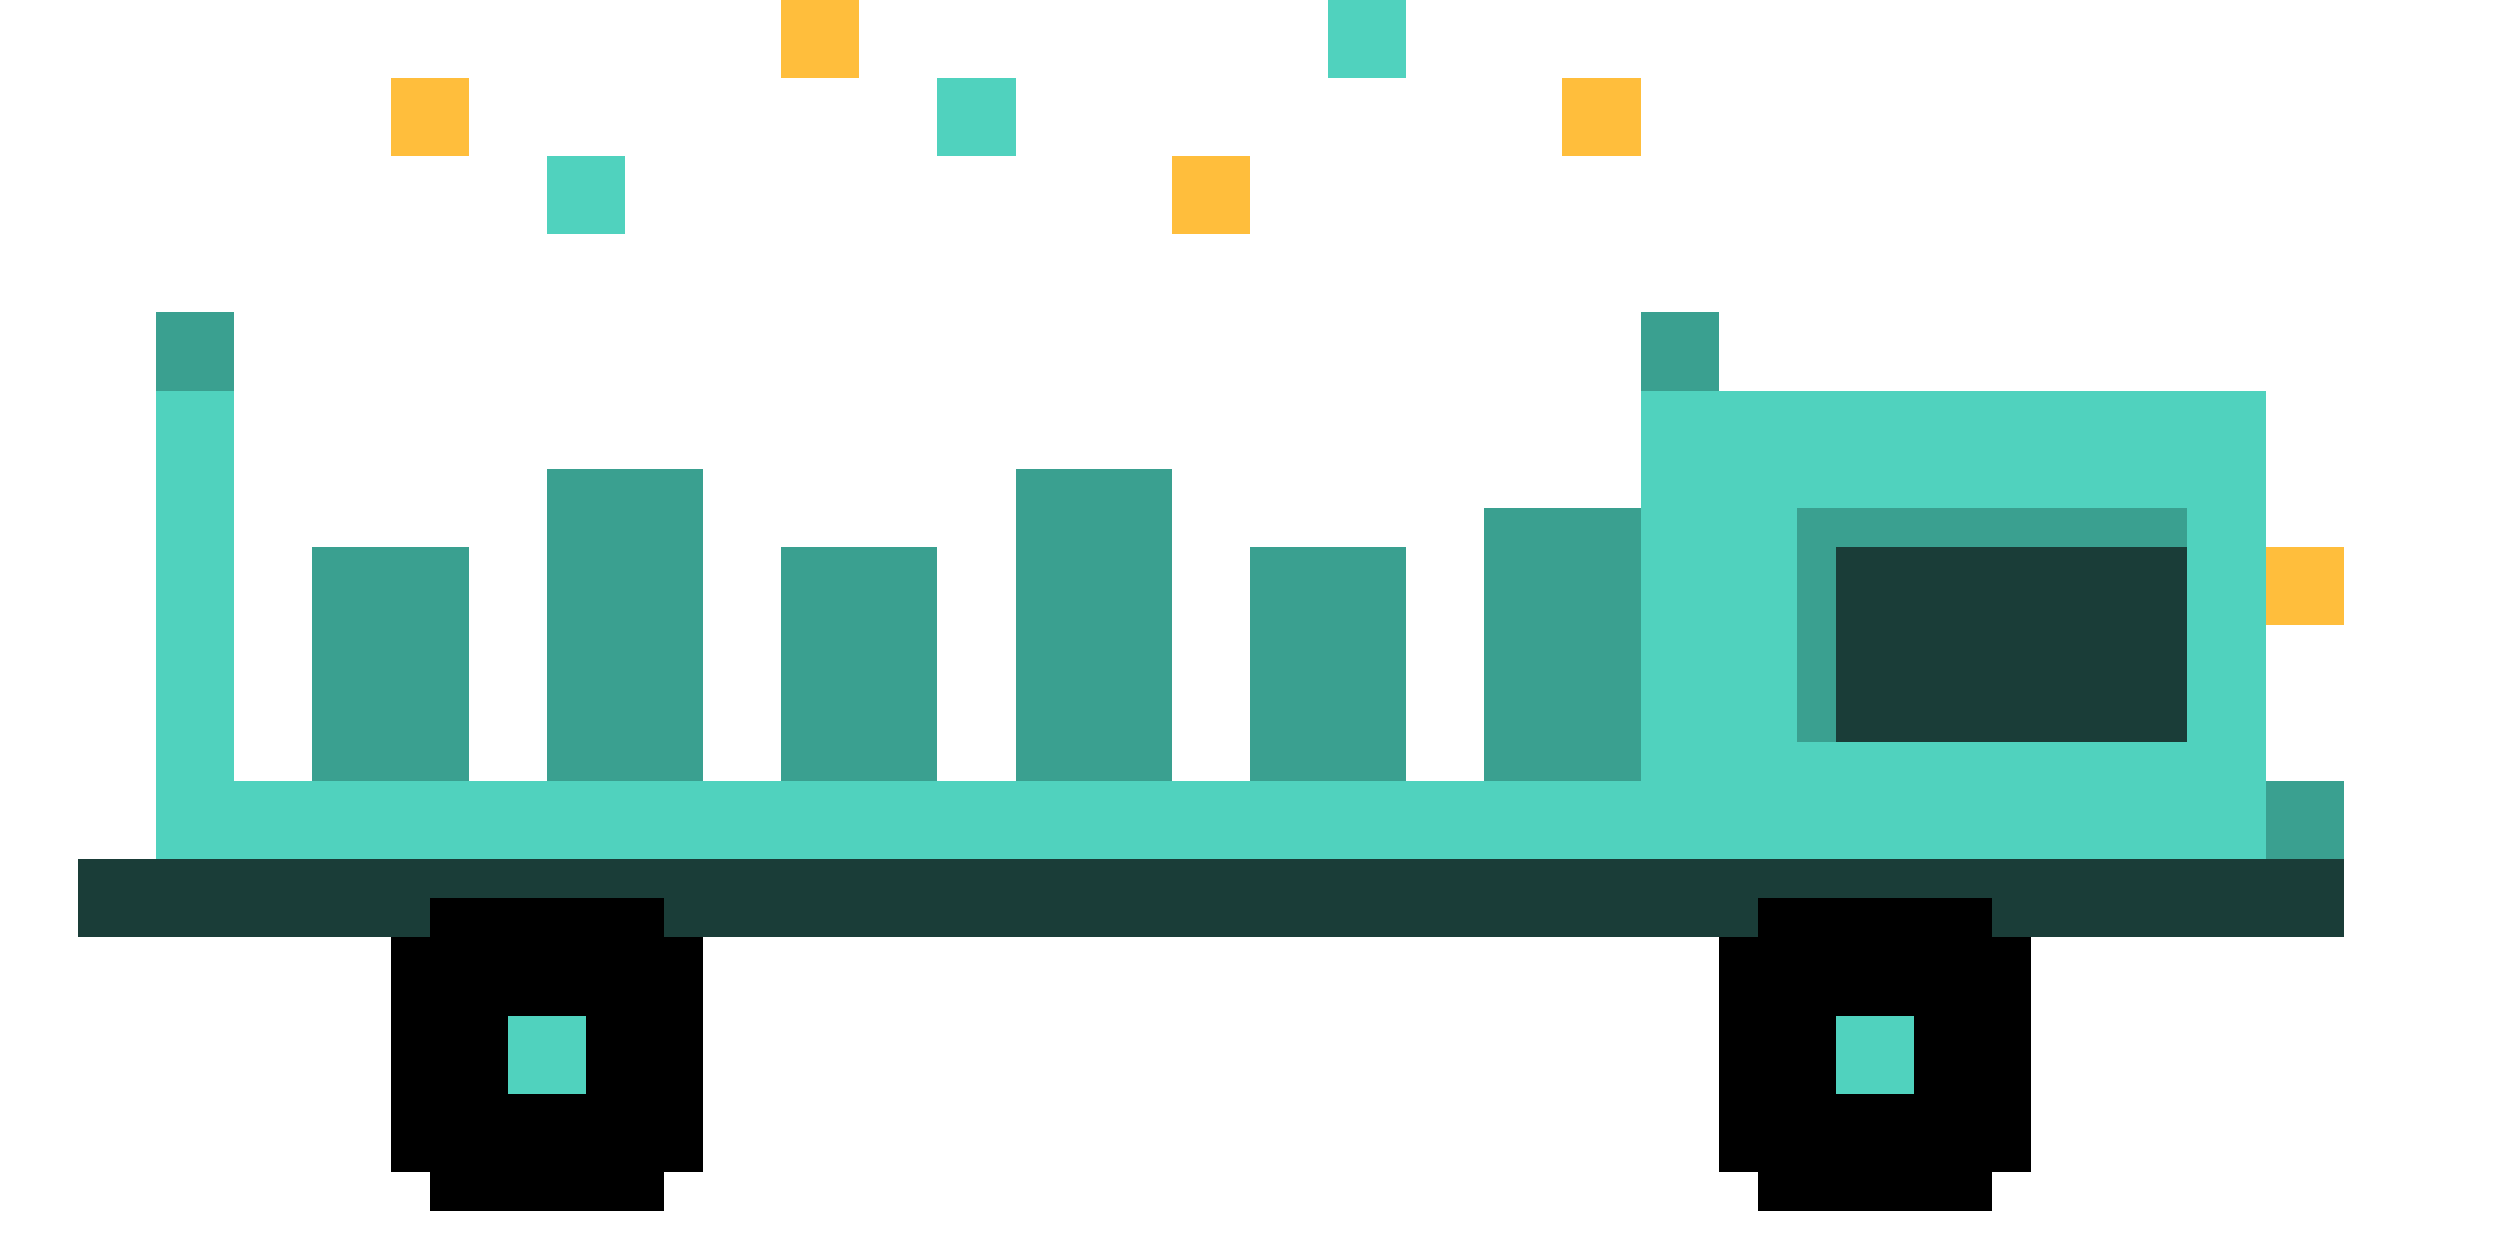
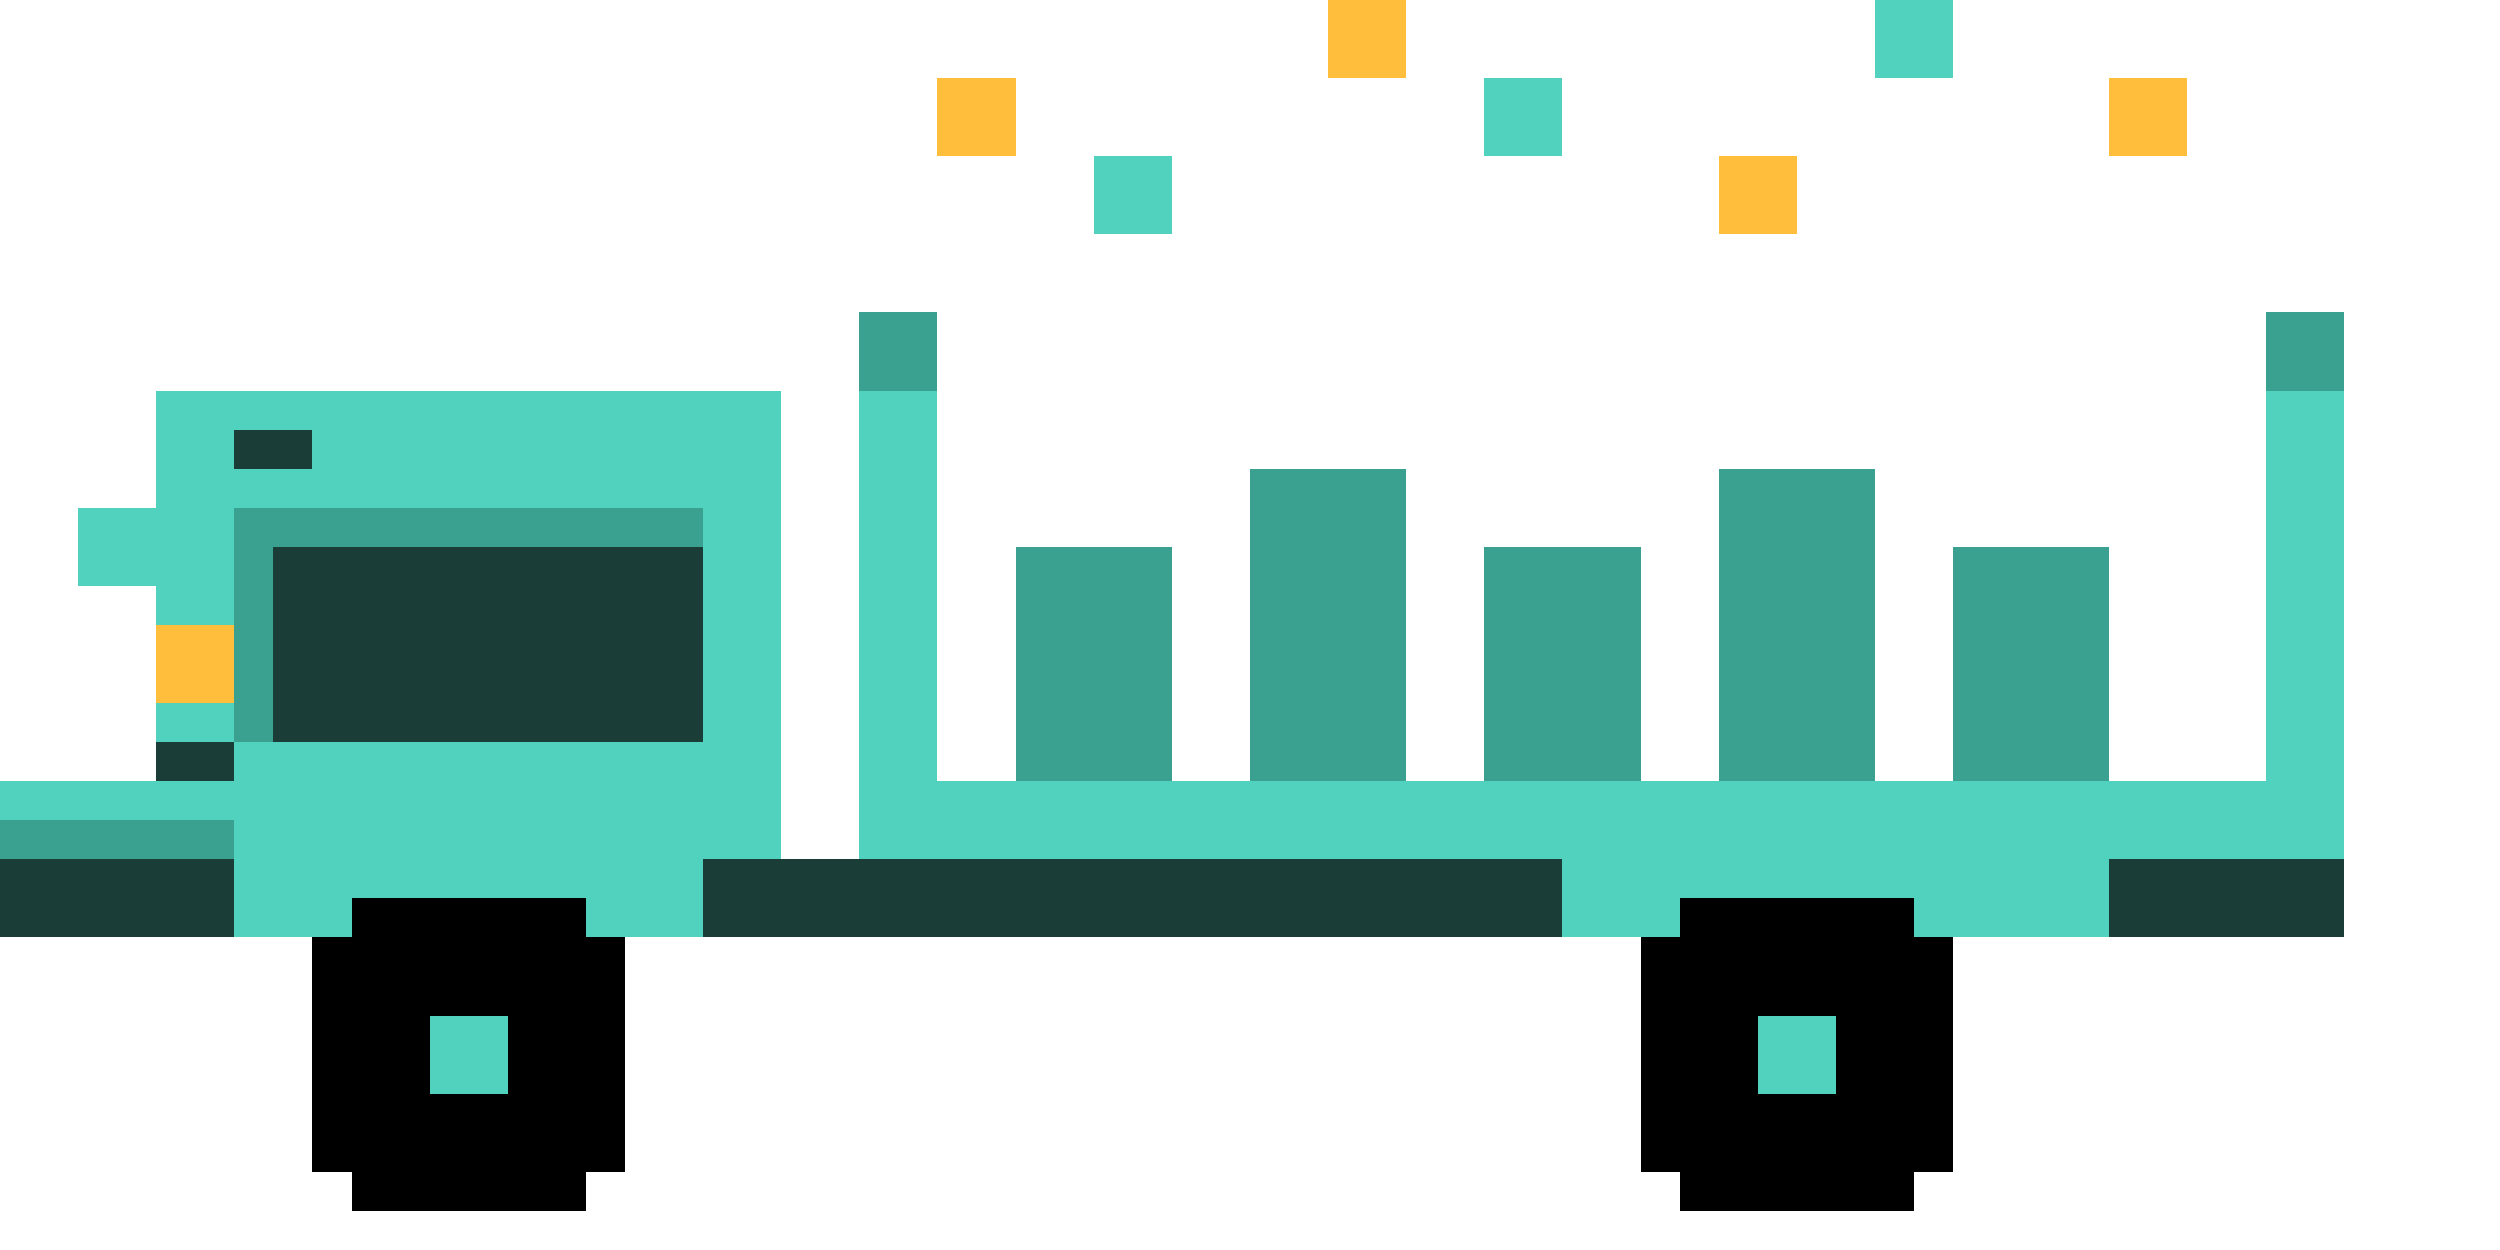
<svg xmlns="http://www.w3.org/2000/svg" viewBox="0 0 64 32" shape-rendering="crispEdges" aria-label="The InfoDump dump truck mascot">
  <g fill="#ffbe3c">
-     <rect x="10" y="2" width="2" height="2" />
-     <rect x="20" y="0" width="2" height="2" />
-     <rect x="30" y="4" width="2" height="2" />
-     <rect x="40" y="2" width="2" height="2" />
+     <rect x="24" y="2" width="2" height="2" />
+     <rect x="34" y="0" width="2" height="2" />
+     <rect x="44" y="4" width="2" height="2" />
+     <rect x="54" y="2" width="2" height="2" />
  </g>
  <g fill="#50d2be">
-     <rect x="14" y="4" width="2" height="2" />
-     <rect x="24" y="2" width="2" height="2" />
-     <rect x="34" y="0" width="2" height="2" />
+     <rect x="28" y="4" width="2" height="2" />
+     <rect x="38" y="2" width="2" height="2" />
+     <rect x="48" y="0" width="2" height="2" />
  </g>
-   <rect x="4" y="8" width="2" height="14" fill="#50d2be" />
-   <rect x="4" y="8" width="2" height="2" fill="#3aa090" />
-   <rect x="42" y="8" width="2" height="14" fill="#50d2be" />
-   <rect x="42" y="8" width="2" height="2" fill="#3aa090" />
-   <rect x="4" y="20" width="40" height="2" fill="#50d2be" />
-   <rect x="8" y="14" width="4" height="6" fill="#3aa090" />
-   <rect x="14" y="12" width="4" height="8" fill="#3aa090" />
-   <rect x="20" y="14" width="4" height="6" fill="#3aa090" />
-   <rect x="26" y="12" width="4" height="8" fill="#3aa090" />
-   <rect x="32" y="14" width="4" height="6" fill="#3aa090" />
-   <rect x="38" y="13" width="4" height="7" fill="#3aa090" />
-   <rect x="44" y="10" width="14" height="2" fill="#50d2be" />
-   <rect x="44" y="12" width="14" height="10" fill="#50d2be" />
-   <rect x="46" y="13" width="10" height="6" fill="#1a3d38" />
-   <rect x="46" y="13" width="10" height="1" fill="#3aa090" />
-   <rect x="46" y="13" width="1" height="6" fill="#3aa090" />
-   <rect x="2" y="22" width="58" height="2" fill="#1a3d38" />
-   <rect x="58" y="14" width="2" height="2" fill="#ffbe3c" />
-   <rect x="58" y="20" width="2" height="2" fill="#3aa090" />
-   <rect x="10" y="24" width="8" height="6" fill="#000" />
-   <rect x="11" y="23" width="6" height="1" fill="#000" />
-   <rect x="11" y="30" width="6" height="1" fill="#000" />
-   <rect x="13" y="26" width="2" height="2" fill="#50d2be" />
-   <rect x="44" y="24" width="8" height="6" fill="#000" />
-   <rect x="45" y="23" width="6" height="1" fill="#000" />
-   <rect x="45" y="30" width="6" height="1" fill="#000" />
-   <rect x="47" y="26" width="2" height="2" fill="#50d2be" />
+   <rect x="58" y="8" width="2" height="14" fill="#50d2be" />
+   <rect x="58" y="8" width="2" height="2" fill="#3aa090" />
+   <rect x="22" y="8" width="2" height="14" fill="#50d2be" />
+   <rect x="22" y="8" width="2" height="2" fill="#3aa090" />
+   <rect x="24" y="20" width="34" height="2" fill="#50d2be" />
+   <rect x="26" y="14" width="4" height="6" fill="#3aa090" />
+   <rect x="32" y="12" width="4" height="8" fill="#3aa090" />
+   <rect x="38" y="14" width="4" height="6" fill="#3aa090" />
+   <rect x="44" y="12" width="4" height="8" fill="#3aa090" />
+   <rect x="50" y="14" width="4" height="6" fill="#3aa090" />
+   <rect x="4" y="10" width="16" height="2" fill="#50d2be" />
+   <rect x="4" y="12" width="16" height="10" fill="#50d2be" />
+   <rect x="6" y="11" width="2" height="1" fill="#1a3d38" />
+   <rect x="6" y="13" width="12" height="6" fill="#1a3d38" />
+   <rect x="6" y="13" width="12" height="1" fill="#3aa090" />
+   <rect x="6" y="13" width="1" height="6" fill="#3aa090" />
+   <rect x="2" y="13" width="2" height="2" fill="#50d2be" />
+   <rect x="4" y="16" width="2" height="2" fill="#ffbe3c" />
+   <rect x="4" y="19" width="2" height="1" fill="#1a3d38" />
+   <rect x="4" y="21" width="2" height="1" fill="#1a3d38" />
+   <rect x="0" y="20" width="6" height="2" fill="#3aa090" />
+   <rect x="0" y="20" width="6" height="1" fill="#50d2be" />
+   <rect x="0" y="22" width="60" height="2" fill="#1a3d38" />
+   <rect x="6" y="22" width="12" height="2" fill="#50d2be" />
+   <rect x="40" y="22" width="14" height="2" fill="#50d2be" />
+   <rect x="8" y="24" width="8" height="6" fill="#000" />
+   <rect x="9" y="23" width="6" height="1" fill="#000" />
+   <rect x="9" y="30" width="6" height="1" fill="#000" />
+   <rect x="11" y="26" width="2" height="2" fill="#50d2be" />
+   <rect x="42" y="24" width="8" height="6" fill="#000" />
+   <rect x="43" y="23" width="6" height="1" fill="#000" />
+   <rect x="43" y="30" width="6" height="1" fill="#000" />
+   <rect x="45" y="26" width="2" height="2" fill="#50d2be" />
</svg>
